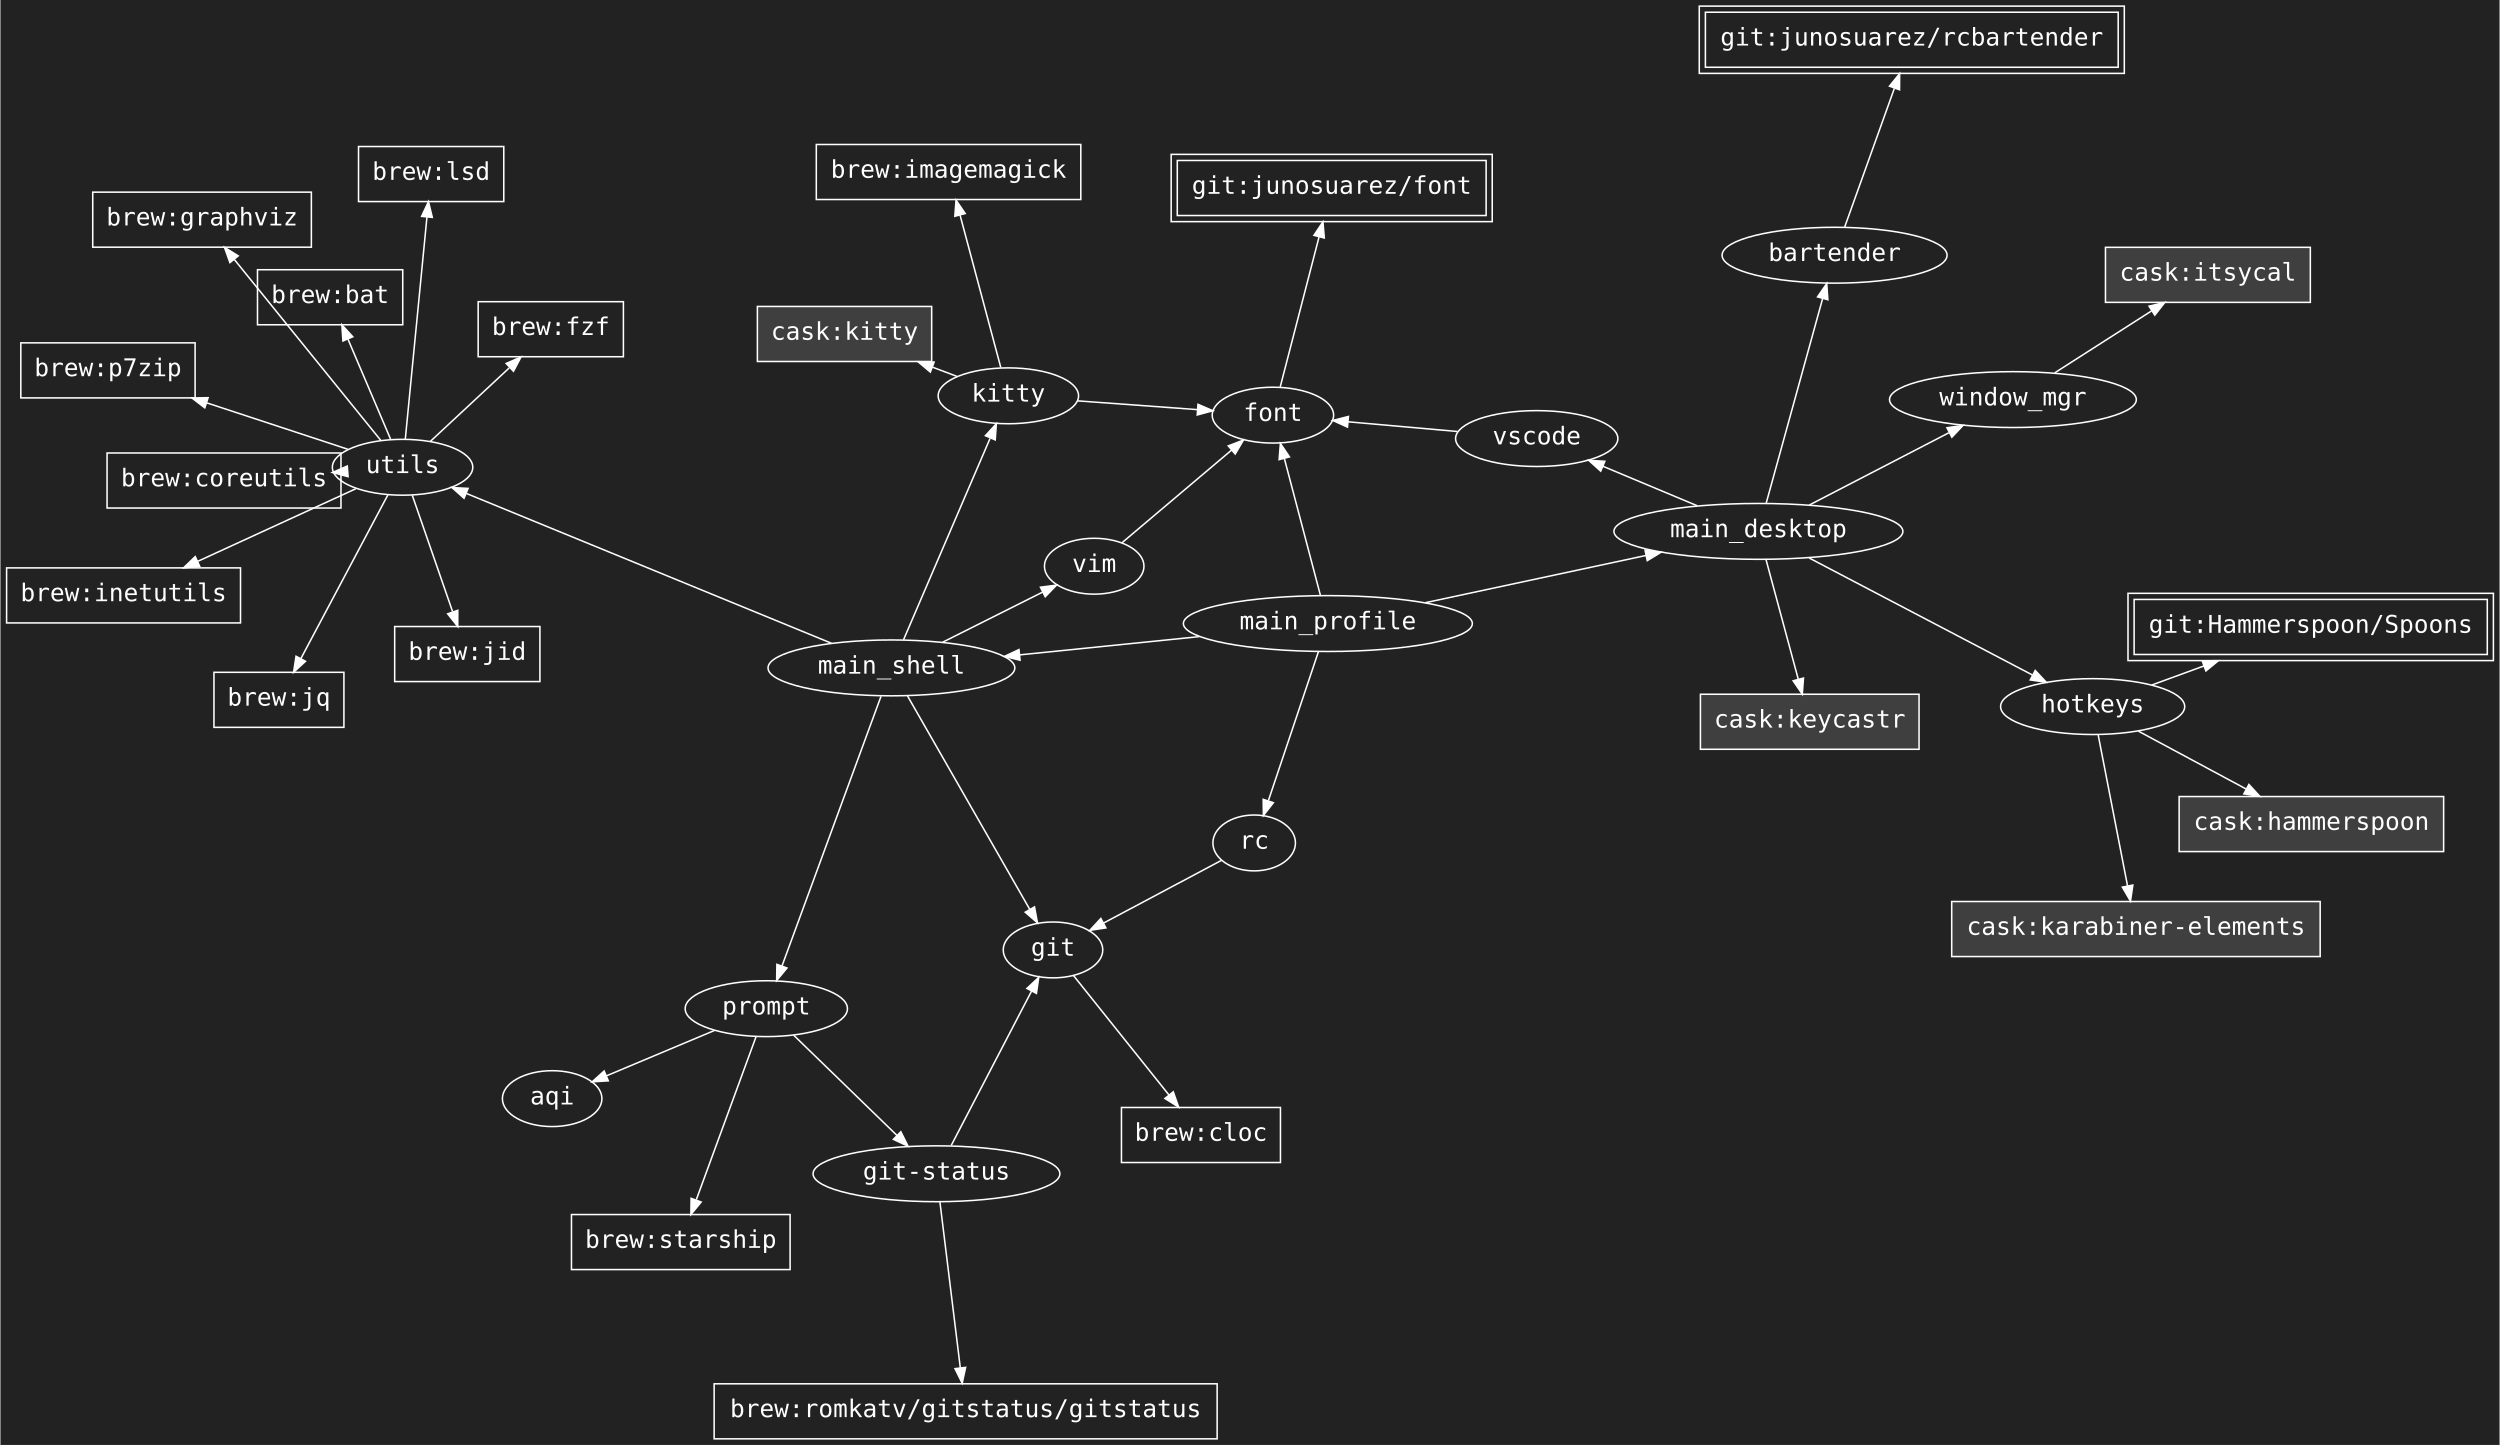
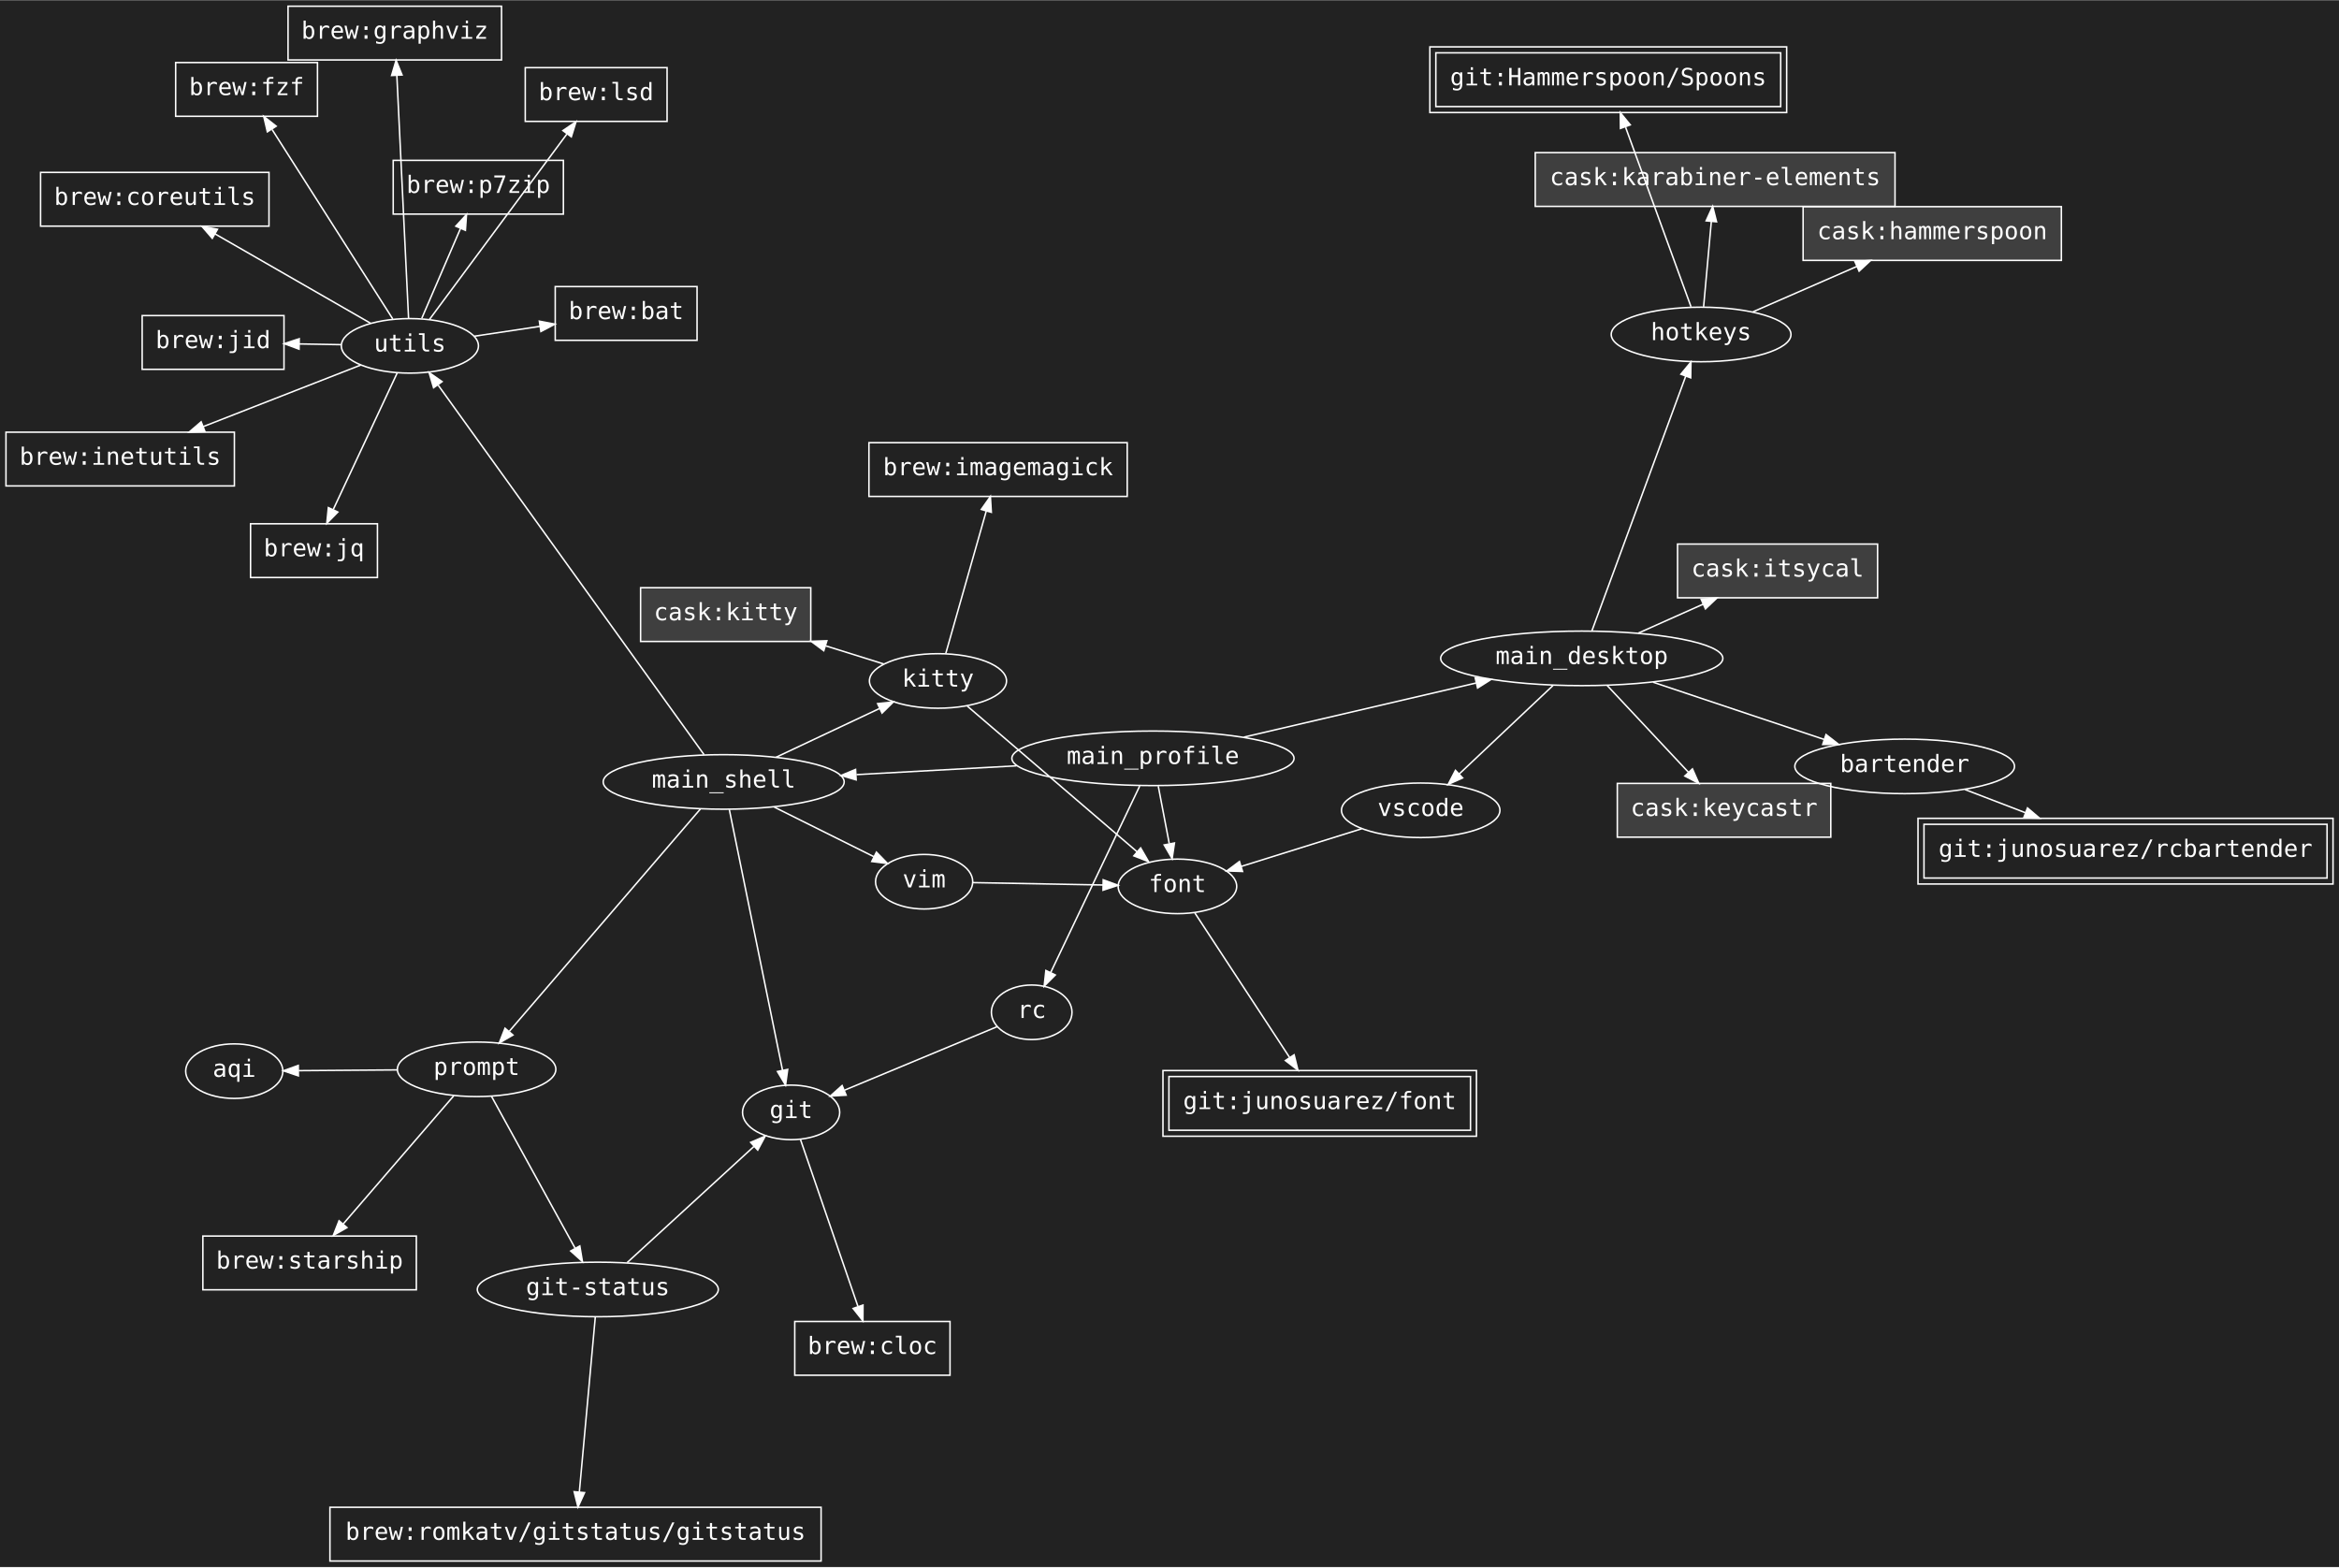
- <svg xmlns="http://www.w3.org/2000/svg" width="1635pt" height="945pt" viewBox="0.00 0.00 1634.56 945.11">
-   <g id="graph0" class="graph" transform="scale(1 1) rotate(0) translate(4 941.11)">
-     <polygon fill="#222222" stroke="none" points="-4,4 -4,-941.11 1630.56,-941.11 1630.56,4 -4,4" />
+ <svg xmlns="http://www.w3.org/2000/svg" width="1567pt" height="1050pt" viewBox="0.00 0.00 1566.78 1049.53">
+   <g id="graph0" class="graph" transform="scale(1 1) rotate(0) translate(4 1045.53)">
+     <polygon fill="#222222" stroke="none" points="-4,4 -4,-1045.53 1562.78,-1045.53 1562.78,4 -4,4" />
    <g id="node1" class="node">
-       <ellipse fill="none" stroke="white" cx="864.21" cy="-533.26" rx="94.51" ry="18.27" />
-       <text text-anchor="middle" x="864.21" y="-529.46" font-family="monospace" font-size="16.00" fill="white">main_profile</text>
+       <ellipse fill="none" stroke="white" cx="768.3" cy="-537.72" rx="94.51" ry="18.27" />
+       <text text-anchor="middle" x="768.3" y="-533.92" font-family="monospace" font-size="16.00" fill="white">main_profile</text>
    </g>
    <g id="node2" class="node">
-       <ellipse fill="none" stroke="white" cx="828.27" cy="-669.57" rx="39.7" ry="18.27" />
-       <text text-anchor="middle" x="828.27" y="-665.77" font-family="monospace" font-size="16.00" fill="white">font</text>
+       <ellipse fill="none" stroke="white" cx="784.7" cy="-451.93" rx="39.7" ry="18.27" />
+       <text text-anchor="middle" x="784.7" y="-448.13" font-family="monospace" font-size="16.00" fill="white">font</text>
    </g>
    <g id="edge1" class="edge">
-       <path fill="none" stroke="white" d="M859.36,-551.64C853.31,-574.61 842.88,-614.16 835.79,-641.07" />
-       <polygon fill="white" stroke="white" points="832.32,-640.48 833.16,-651.05 839.09,-642.27 832.32,-640.48" />
+       <path fill="none" stroke="white" d="M771.86,-519.11C774.01,-507.86 776.79,-493.3 779.22,-480.62" />
+       <polygon fill="white" stroke="white" points="782.71,-480.99 781.15,-470.51 775.83,-479.68 782.71,-480.99" />
    </g>
    <g id="node3" class="node">
-       <ellipse fill="none" stroke="white" cx="816.01" cy="-389.76" rx="27" ry="18.27" />
-       <text text-anchor="middle" x="816.01" y="-385.96" font-family="monospace" font-size="16.00" fill="white">rc</text>
+       <ellipse fill="none" stroke="white" cx="687.08" cy="-367.58" rx="27" ry="18.27" />
+       <text text-anchor="middle" x="687.08" y="-363.78" font-family="monospace" font-size="16.00" fill="white">rc</text>
    </g>
    <g id="edge2" class="edge">
-       <path fill="none" stroke="white" d="M858.01,-514.79C849.72,-490.12 834.96,-446.18 825.33,-417.51" />
-       <polygon fill="white" stroke="white" points="828.54,-416.07 822.04,-407.7 821.9,-418.3 828.54,-416.07" />
+       <path fill="none" stroke="white" d="M759.45,-519.19C745.02,-488.96 716.37,-428.92 699.77,-394.16" />
+       <polygon fill="white" stroke="white" points="702.9,-392.58 695.43,-385.07 696.58,-395.6 702.9,-392.58" />
    </g>
    <g id="node4" class="node">
-       <ellipse fill="none" stroke="white" cx="578.75" cy="-504.26" rx="80.72" ry="18.27" />
-       <text text-anchor="middle" x="578.75" y="-500.46" font-family="monospace" font-size="16.00" fill="white">main_shell</text>
+       <ellipse fill="none" stroke="white" cx="480.76" cy="-521.89" rx="80.72" ry="18.27" />
+       <text text-anchor="middle" x="480.76" y="-518.09" font-family="monospace" font-size="16.00" fill="white">main_shell</text>
    </g>
    <g id="edge3" class="edge">
-       <path fill="none" stroke="white" d="M780.11,-524.72C743.13,-520.96 699.79,-516.56 662.82,-512.8" />
-       <polygon fill="white" stroke="white" points="662.87,-509.29 652.57,-511.76 662.16,-516.25 662.87,-509.29" />
+       <path fill="none" stroke="white" d="M676.92,-532.69C642.65,-530.8 603.77,-528.66 569.71,-526.79" />
+       <polygon fill="white" stroke="white" points="569.49,-523.27 559.31,-526.21 569.1,-530.26 569.49,-523.27" />
    </g>
    <g id="node5" class="node">
-       <ellipse fill="none" stroke="white" cx="1145.82" cy="-593.54" rx="94.51" ry="18.27" />
-       <text text-anchor="middle" x="1145.82" y="-589.74" font-family="monospace" font-size="16.00" fill="white">main_desktop</text>
+       <ellipse fill="none" stroke="white" cx="1055.55" cy="-604.67" rx="94.51" ry="18.27" />
+       <text text-anchor="middle" x="1055.55" y="-600.87" font-family="monospace" font-size="16.00" fill="white">main_desktop</text>
    </g>
    <g id="edge4" class="edge">
-       <path fill="none" stroke="white" d="M928.11,-546.94C970.96,-556.11 1027.51,-568.22 1072.23,-577.79" />
-       <polygon fill="white" stroke="white" points="1071.66,-581.25 1082.17,-579.92 1073.12,-574.4 1071.66,-581.25" />
+       <path fill="none" stroke="white" d="M829.22,-551.92C874.73,-562.52 937.04,-577.05 984.77,-588.17" />
+       <polygon fill="white" stroke="white" points="984.18,-591.63 994.72,-590.49 985.77,-584.81 984.18,-591.63" />
    </g>
    <g id="node6" class="node">
-       <polygon fill="none" stroke="white" points="967.72,-836.14 765.72,-836.14 765.72,-800.14 967.72,-800.14 967.72,-836.14" />
-       <polygon fill="none" stroke="white" points="971.72,-840.14 761.72,-840.14 761.72,-796.14 971.72,-796.14 971.72,-840.14" />
-       <text text-anchor="middle" x="866.72" y="-814.34" font-family="monospace" font-size="16.00" fill="white">git:junosuarez/font</text>
+       <polygon fill="none" stroke="white" points="981.01,-324.55 779.01,-324.55 779.01,-288.55 981.01,-288.55 981.01,-324.55" />
+       <polygon fill="none" stroke="white" points="985.01,-328.55 775.01,-328.55 775.01,-284.55 985.01,-284.55 985.01,-328.55" />
+       <text text-anchor="middle" x="880.01" y="-302.75" font-family="monospace" font-size="16.00" fill="white">git:junosuarez/font</text>
    </g>
    <g id="edge5" class="edge">
-       <path fill="none" stroke="white" d="M833.06,-688.09C839.4,-712.58 850.68,-756.14 858.42,-786.04" />
-       <polygon fill="white" stroke="white" points="855.1,-787.19 860.99,-796 861.88,-785.44 855.1,-787.19" />
+       <path fill="none" stroke="white" d="M796.39,-434.11C812.15,-410.06 840.48,-366.85 859.75,-337.45" />
+       <polygon fill="white" stroke="white" points="862.86,-339.09 865.42,-328.81 857.01,-335.25 862.86,-339.09" />
    </g>
    <g id="node7" class="node">
-       <ellipse fill="none" stroke="white" cx="684.43" cy="-319.78" rx="32.55" ry="18.27" />
-       <text text-anchor="middle" x="684.43" y="-315.98" font-family="monospace" font-size="16.00" fill="white">git</text>
+       <ellipse fill="none" stroke="white" cx="525.93" cy="-300.53" rx="32.55" ry="18.27" />
+       <text text-anchor="middle" x="525.93" y="-296.73" font-family="monospace" font-size="16.00" fill="white">git</text>
    </g>
    <g id="edge6" class="edge">
-       <path fill="none" stroke="white" d="M794.58,-378.36C773.66,-367.23 741.53,-350.15 717.37,-337.29" />
-       <polygon fill="white" stroke="white" points="719.01,-334.2 708.53,-332.59 715.72,-340.38 719.01,-334.2" />
+       <path fill="none" stroke="white" d="M664,-357.97C637.29,-346.86 593.02,-328.44 561.82,-315.46" />
+       <polygon fill="white" stroke="white" points="562.77,-312.06 552.19,-311.45 560.08,-318.52 562.77,-312.06" />
    </g>
    <g id="edge7" class="edge">
-       <path fill="none" stroke="white" d="M589.27,-485.89C608.04,-453.13 647.37,-384.47 669.13,-346.48" />
-       <polygon fill="white" stroke="white" points="672.33,-347.94 674.26,-337.52 666.26,-344.46 672.33,-347.94" />
+       <path fill="none" stroke="white" d="M484.53,-503.4C492.44,-464.64 510.8,-374.71 520.18,-328.71" />
+       <polygon fill="white" stroke="white" points="523.63,-329.31 522.2,-318.81 516.77,-327.91 523.63,-329.31" />
    </g>
    <g id="node8" class="node">
-       <ellipse fill="none" stroke="white" cx="655.23" cy="-682.22" rx="45.92" ry="18.27" />
-       <text text-anchor="middle" x="655.23" y="-678.42" font-family="monospace" font-size="16.00" fill="white">kitty</text>
+       <ellipse fill="none" stroke="white" cx="624.3" cy="-589.54" rx="45.92" ry="18.27" />
+       <text text-anchor="middle" x="624.3" y="-585.74" font-family="monospace" font-size="16.00" fill="white">kitty</text>
    </g>
    <g id="edge8" class="edge">
-       <path fill="none" stroke="white" d="M586.65,-522.63C600.08,-553.89 627.45,-617.57 643.25,-654.34" />
-       <polygon fill="white" stroke="white" points="640.21,-656.14 647.38,-663.95 646.64,-653.38 640.21,-656.14" />
+       <path fill="none" stroke="white" d="M515.87,-538.44C536.84,-548.32 563.51,-560.89 585.15,-571.09" />
+       <polygon fill="white" stroke="white" points="583.86,-574.35 594.39,-575.45 586.84,-568.02 583.86,-574.35" />
    </g>
    <g id="node9" class="node">
-       <ellipse fill="none" stroke="white" cx="496.91" cy="-281.36" rx="53.07" ry="18.27" />
-       <text text-anchor="middle" x="496.91" y="-277.56" font-family="monospace" font-size="16.00" fill="white">prompt</text>
+       <ellipse fill="none" stroke="white" cx="315.26" cy="-329.39" rx="53.07" ry="18.27" />
+       <text text-anchor="middle" x="315.26" y="-325.59" font-family="monospace" font-size="16.00" fill="white">prompt</text>
    </g>
    <g id="edge9" class="edge">
-       <path fill="none" stroke="white" d="M571.92,-485.64C557.53,-446.45 524.06,-355.29 507.12,-309.16" />
-       <polygon fill="white" stroke="white" points="510.41,-307.95 503.67,-299.77 503.83,-310.36 510.41,-307.95" />
+       <path fill="none" stroke="white" d="M465.19,-503.78C435.59,-469.35 371.14,-394.39 337.19,-354.9" />
+       <polygon fill="white" stroke="white" points="339.6,-352.34 330.43,-347.04 334.29,-356.9 339.6,-352.34" />
    </g>
    <g id="node10" class="node">
-       <ellipse fill="none" stroke="white" cx="711.38" cy="-570.76" rx="32.55" ry="18.27" />
-       <text text-anchor="middle" x="711.38" y="-566.96" font-family="monospace" font-size="16.00" fill="white">vim</text>
+       <ellipse fill="none" stroke="white" cx="615.03" cy="-455.05" rx="32.55" ry="18.27" />
+       <text text-anchor="middle" x="615.03" y="-451.25" font-family="monospace" font-size="16.00" fill="white">vim</text>
    </g>
    <g id="edge10" class="edge">
-       <path fill="none" stroke="white" d="M612.22,-521.04C632.23,-531.07 657.57,-543.78 677.63,-553.84" />
-       <polygon fill="white" stroke="white" points="676.21,-557.04 686.72,-558.4 679.34,-550.79 676.21,-557.04" />
+       <path fill="none" stroke="white" d="M514.64,-505.02C535.03,-494.88 560.89,-482 581.26,-471.86" />
+       <polygon fill="white" stroke="white" points="583.08,-474.86 590.48,-467.27 579.96,-468.6 583.08,-474.86" />
    </g>
    <g id="node11" class="node">
-       <ellipse fill="none" stroke="white" cx="258.99" cy="-635.48" rx="45.92" ry="18.27" />
-       <text text-anchor="middle" x="258.99" y="-631.68" font-family="monospace" font-size="16.00" fill="white">utils</text>
+       <ellipse fill="none" stroke="white" cx="270.57" cy="-814.01" rx="45.92" ry="18.27" />
+       <text text-anchor="middle" x="270.57" y="-810.21" font-family="monospace" font-size="16.00" fill="white">utils</text>
    </g>
    <g id="edge11" class="edge">
-       <path fill="none" stroke="white" d="M539.54,-520.35C478.91,-545.23 362.93,-592.82 300.78,-618.33" />
-       <polygon fill="white" stroke="white" points="299.2,-615.19 291.28,-622.23 301.86,-621.67 299.2,-615.19" />
+       <path fill="none" stroke="white" d="M467.61,-540.16C431.62,-590.18 331.4,-729.48 289.43,-787.8" />
+       <polygon fill="white" stroke="white" points="286.44,-785.96 283.44,-796.12 292.13,-790.05 286.44,-785.96" />
    </g>
    <g id="node12" class="node">
-       <ellipse fill="none" stroke="white" cx="1312.29" cy="-679.75" rx="80.72" ry="18.27" />
-       <text text-anchor="middle" x="1312.29" y="-675.95" font-family="monospace" font-size="16.00" fill="white">window_mgr</text>
+       <ellipse fill="none" stroke="white" cx="1135.48" cy="-821.64" rx="60.21" ry="18.27" />
+       <text text-anchor="middle" x="1135.48" y="-817.84" font-family="monospace" font-size="16.00" fill="white">hotkeys</text>
    </g>
    <g id="edge12" class="edge">
-       <path fill="none" stroke="white" d="M1179.1,-610.78C1205.36,-624.38 1242.14,-643.42 1270.4,-658.06" />
-       <polygon fill="white" stroke="white" points="1269.14,-661.35 1279.63,-662.84 1272.36,-655.13 1269.14,-661.35" />
+       <path fill="none" stroke="white" d="M1062.36,-623.17C1076.4,-661.28 1108.62,-748.73 1125.21,-793.75" />
+       <polygon fill="white" stroke="white" points="1121.94,-795.02 1128.69,-803.19 1128.51,-792.6 1121.94,-795.02" />
    </g>
    <g id="node13" class="node">
-       <ellipse fill="none" stroke="white" cx="1364.44" cy="-478.95" rx="60.21" ry="18.27" />
-       <text text-anchor="middle" x="1364.44" y="-475.15" font-family="monospace" font-size="16.00" fill="white">hotkeys</text>
+       <ellipse fill="none" stroke="white" cx="1271.84" cy="-532.31" rx="73.58" ry="18.27" />
+       <text text-anchor="middle" x="1271.84" y="-528.51" font-family="monospace" font-size="16.00" fill="white">bartender</text>
    </g>
    <g id="edge13" class="edge">
-       <path fill="none" stroke="white" d="M1179.02,-576.14C1218.22,-555.59 1283.35,-521.45 1325.06,-499.59" />
-       <polygon fill="white" stroke="white" points="1326.87,-502.59 1334.1,-494.85 1323.62,-496.39 1326.87,-502.59" />
+       <path fill="none" stroke="white" d="M1103.28,-588.7C1137.17,-577.36 1182.71,-562.13 1217.91,-550.35" />
+       <polygon fill="white" stroke="white" points="1219.17,-553.62 1227.54,-547.13 1216.95,-546.98 1219.17,-553.62" />
    </g>
    <g id="node14" class="node">
-       <ellipse fill="none" stroke="white" cx="1195.64" cy="-774.18" rx="73.58" ry="18.27" />
-       <text text-anchor="middle" x="1195.64" y="-770.38" font-family="monospace" font-size="16.00" fill="white">bartender</text>
+       <ellipse fill="none" stroke="white" cx="947.66" cy="-502.89" rx="53.07" ry="18.27" />
+       <text text-anchor="middle" x="947.66" y="-499.09" font-family="monospace" font-size="16.00" fill="white">vscode</text>
    </g>
    <g id="edge14" class="edge">
-       <path fill="none" stroke="white" d="M1150.96,-612.19C1159.71,-643.92 1177.54,-708.56 1187.83,-745.88" />
-       <polygon fill="white" stroke="white" points="1184.49,-746.92 1190.52,-755.63 1191.24,-745.06 1184.49,-746.92" />
+       <path fill="none" stroke="white" d="M1036.26,-586.47C1018.71,-569.92 992.67,-545.35 973.36,-527.13" />
+       <polygon fill="white" stroke="white" points="975.74,-524.57 966.06,-520.25 970.94,-529.66 975.74,-524.57" />
    </g>
    <g id="node15" class="node">
-       <ellipse fill="none" stroke="white" cx="1000.82" cy="-654.26" rx="53.07" ry="18.27" />
-       <text text-anchor="middle" x="1000.82" y="-650.46" font-family="monospace" font-size="16.00" fill="white">vscode</text>
+       <polygon fill="#ffffff" fill-opacity="0.133" stroke="white" points="1222.35,-520.9 1079.35,-520.9 1079.35,-484.9 1222.35,-484.9 1222.35,-520.9" />
+       <text text-anchor="middle" x="1150.85" y="-499.1" font-family="monospace" font-size="16.00" fill="white">cask:keycastr</text>
    </g>
    <g id="edge15" class="edge">
-       <path fill="none" stroke="white" d="M1105.81,-610.29C1086.65,-618.32 1063.67,-627.94 1044.1,-636.14" />
-       <polygon fill="white" stroke="white" points="1042.67,-632.94 1034.8,-640.03 1045.38,-639.4 1042.67,-632.94" />
+       <path fill="none" stroke="white" d="M1072.59,-586.47C1087.76,-570.27 1110.13,-546.39 1127.07,-528.3" />
+       <polygon fill="white" stroke="white" points="1129.68,-530.63 1133.96,-520.94 1124.57,-525.85 1129.68,-530.63" />
    </g>
    <g id="node16" class="node">
-       <polygon fill="#ffffff" fill-opacity="0.133" stroke="white" points="1250.89,-487.02 1107.89,-487.02 1107.89,-451.02 1250.89,-451.02 1250.89,-487.02" />
-       <text text-anchor="middle" x="1179.39" y="-465.22" font-family="monospace" font-size="16.00" fill="white">cask:keycastr</text>
+       <polygon fill="#ffffff" fill-opacity="0.133" stroke="white" points="1253.7,-681.24 1119.7,-681.24 1119.7,-645.24 1253.7,-645.24 1253.7,-681.24" />
+       <text text-anchor="middle" x="1186.7" y="-659.44" font-family="monospace" font-size="16.00" fill="white">cask:itsycal</text>
    </g>
    <g id="edge16" class="edge">
-       <path fill="none" stroke="white" d="M1150.77,-575.17C1156.33,-554.54 1165.42,-520.84 1171.86,-496.95" />
-       <polygon fill="white" stroke="white" points="1175.3,-497.63 1174.52,-487.06 1168.54,-495.81 1175.3,-497.63" />
+       <path fill="none" stroke="white" d="M1093.48,-621.61C1107.01,-627.65 1122.46,-634.55 1136.84,-640.97" />
+       <polygon fill="white" stroke="white" points="1135.54,-644.23 1146.1,-645.11 1138.4,-637.83 1135.54,-644.23" />
    </g>
    <g id="node17" class="node">
-       <polygon fill="none" stroke="white" points="833.2,-216.73 729.2,-216.73 729.2,-180.73 833.2,-180.73 833.2,-216.73" />
-       <text text-anchor="middle" x="781.2" y="-194.93" font-family="monospace" font-size="16.00" fill="white">brew:cloc</text>
+       <polygon fill="none" stroke="white" points="632.37,-160.46 528.37,-160.46 528.37,-124.46 632.37,-124.46 632.37,-160.46" />
+       <text text-anchor="middle" x="580.37" y="-138.66" font-family="monospace" font-size="16.00" fill="white">brew:cloc</text>
    </g>
    <g id="edge17" class="edge">
-       <path fill="none" stroke="white" d="M697.89,-302.94C714.05,-282.72 741.36,-248.57 760.28,-224.9" />
-       <polygon fill="white" stroke="white" points="763.09,-227 766.6,-217 757.62,-222.63 763.09,-227" />
+       <path fill="none" stroke="white" d="M532.18,-282.39C541.6,-255.03 559.54,-202.94 570.67,-170.62" />
+       <polygon fill="white" stroke="white" points="574.08,-171.46 574.03,-160.87 567.46,-169.19 574.08,-171.46" />
    </g>
    <g id="edge18" class="edge">
-       <path fill="none" stroke="white" d="M700.69,-678.9C724.7,-677.14 754.2,-674.99 778.78,-673.19" />
-       <polygon fill="white" stroke="white" points="779.27,-676.66 788.99,-672.45 778.76,-669.68 779.27,-676.66" />
+       <path fill="none" stroke="white" d="M643.96,-572.67C672.5,-548.19 725.48,-502.74 757.66,-475.13" />
+       <polygon fill="white" stroke="white" points="760.06,-477.68 765.37,-468.51 755.5,-472.37 760.06,-477.68" />
    </g>
    <g id="node18" class="node">
-       <polygon fill="none" stroke="white" points="702.61,-846.61 529.61,-846.61 529.61,-810.61 702.61,-810.61 702.61,-846.61" />
-       <text text-anchor="middle" x="616.11" y="-824.81" font-family="monospace" font-size="16.00" fill="white">brew:imagemagick</text>
+       <polygon fill="none" stroke="white" points="751.06,-749.15 578.06,-749.15 578.06,-713.15 751.06,-713.15 751.06,-749.15" />
+       <text text-anchor="middle" x="664.56" y="-727.35" font-family="monospace" font-size="16.00" fill="white">brew:imagemagick</text>
    </g>
    <g id="edge19" class="edge">
-       <path fill="none" stroke="white" d="M650.27,-700.76C643.54,-725.95 631.45,-771.2 623.6,-800.55" />
-       <polygon fill="white" stroke="white" points="620.22,-799.65 621.02,-810.22 626.98,-801.46 620.22,-799.65" />
+       <path fill="none" stroke="white" d="M629.56,-608.06C636.47,-632.36 648.66,-675.24 656.67,-703.43" />
+       <polygon fill="white" stroke="white" points="653.32,-704.42 659.42,-713.08 660.05,-702.51 653.32,-704.42" />
    </g>
    <g id="node19" class="node">
-       <polygon fill="#ffffff" fill-opacity="0.133" stroke="white" points="605.07,-740.67 491.07,-740.67 491.07,-704.67 605.07,-704.67 605.07,-740.67" />
-       <text text-anchor="middle" x="548.07" y="-718.87" font-family="monospace" font-size="16.00" fill="white">cask:kitty</text>
+       <polygon fill="#ffffff" fill-opacity="0.133" stroke="white" points="539.1,-651.99 425.1,-651.99 425.1,-615.99 539.1,-615.99 539.1,-651.99" />
+       <text text-anchor="middle" x="482.1" y="-630.19" font-family="monospace" font-size="16.00" fill="white">cask:kitty</text>
    </g>
    <g id="edge20" class="edge">
-       <path fill="none" stroke="white" d="M621.62,-694.91C616.55,-696.82 611.21,-698.83 605.81,-700.87" />
-       <polygon fill="white" stroke="white" points="604.2,-697.74 596.08,-704.54 606.67,-704.29 604.2,-697.74" />
+       <path fill="none" stroke="white" d="M588.05,-600.87C576.13,-604.6 562.48,-608.87 549.02,-613.07" />
+       <polygon fill="white" stroke="white" points="547.79,-609.79 539.29,-616.11 549.88,-616.47 547.79,-609.79" />
    </g>
    <g id="node20" class="node">
-       <ellipse fill="none" stroke="white" cx="608.21" cy="-173.38" rx="80.72" ry="18.27" />
-       <text text-anchor="middle" x="608.21" y="-169.58" font-family="monospace" font-size="16.00" fill="white">git-status</text>
+       <ellipse fill="none" stroke="white" cx="396.44" cy="-181.91" rx="80.72" ry="18.27" />
+       <text text-anchor="middle" x="396.44" y="-178.11" font-family="monospace" font-size="16.00" fill="white">git-status</text>
    </g>
    <g id="edge21" class="edge">
-       <path fill="none" stroke="white" d="M514.8,-264.01C533.07,-246.28 561.65,-218.56 582.38,-198.44" />
-       <polygon fill="white" stroke="white" points="584.89,-200.88 589.63,-191.4 580.02,-195.86 584.89,-200.88" />
+       <path fill="none" stroke="white" d="M325.21,-311.31C339.2,-285.91 364.78,-239.43 381.17,-209.64" />
+       <polygon fill="white" stroke="white" points="384.39,-211.05 386.15,-200.61 378.26,-207.68 384.39,-211.05" />
    </g>
    <g id="node21" class="node">
-       <ellipse fill="none" stroke="white" cx="356.84" cy="-222.52" rx="32.55" ry="18.27" />
-       <text text-anchor="middle" x="356.84" y="-218.72" font-family="monospace" font-size="16.00" fill="white">aqi</text>
+       <ellipse fill="none" stroke="white" cx="152.92" cy="-328.15" rx="32.55" ry="18.27" />
+       <text text-anchor="middle" x="152.92" y="-324.35" font-family="monospace" font-size="16.00" fill="white">aqi</text>
    </g>
    <g id="edge22" class="edge">
-       <path fill="none" stroke="white" d="M463.01,-267.12C441.66,-258.15 414.15,-246.59 392.48,-237.49" />
-       <polygon fill="white" stroke="white" points="393.56,-234.15 382.98,-233.5 390.85,-240.6 393.56,-234.15" />
+       <path fill="none" stroke="white" d="M262.1,-328.99C240.69,-328.82 216.3,-328.63 196.02,-328.48" />
+       <polygon fill="white" stroke="white" points="195.85,-324.98 185.82,-328.4 195.79,-331.98 195.85,-324.98" />
    </g>
    <g id="node22" class="node">
-       <polygon fill="none" stroke="white" points="512.47,-146.71 369.47,-146.71 369.47,-110.71 512.47,-110.71 512.47,-146.71" />
-       <text text-anchor="middle" x="440.97" y="-124.91" font-family="monospace" font-size="16.00" fill="white">brew:starship</text>
+       <polygon fill="none" stroke="white" points="274.89,-217.69 131.89,-217.69 131.89,-181.69 274.89,-181.69 274.89,-217.69" />
+       <text text-anchor="middle" x="203.39" y="-195.89" font-family="monospace" font-size="16.00" fill="white">brew:starship</text>
    </g>
    <g id="edge23" class="edge">
-       <path fill="none" stroke="white" d="M490.17,-262.95C480.45,-236.44 462.46,-187.34 451.13,-156.44" />
-       <polygon fill="white" stroke="white" points="454.29,-154.9 447.57,-146.72 447.72,-157.31 454.29,-154.9" />
+       <path fill="none" stroke="white" d="M299.94,-311.63C280.82,-289.47 247.98,-251.39 225.97,-225.88" />
+       <polygon fill="white" stroke="white" points="228.42,-223.36 219.24,-218.08 223.12,-227.94 228.42,-223.36" />
    </g>
    <g id="edge24" class="edge">
-       <path fill="none" stroke="white" d="M729.64,-586.2C748.86,-602.45 779.31,-628.18 801.29,-646.77" />
-       <polygon fill="white" stroke="white" points="799.07,-649.48 808.97,-653.26 803.59,-644.13 799.07,-649.48" />
+       <path fill="none" stroke="white" d="M647.74,-454.45C672.44,-454 706.77,-453.37 734.87,-452.85" />
+       <polygon fill="white" stroke="white" points="734.98,-456.35 744.92,-452.66 734.86,-449.35 734.98,-456.35" />
    </g>
    <g id="node23" class="node">
-       <polygon fill="none" stroke="white" points="218.71,-644.82 65.71,-644.82 65.71,-608.82 218.71,-608.82 218.71,-644.82" />
-       <text text-anchor="middle" x="142.21" y="-623.02" font-family="monospace" font-size="16.00" fill="white">brew:coreutils</text>
+       <polygon fill="none" stroke="white" points="176.18,-930.21 23.18,-930.21 23.18,-894.21 176.18,-894.21 176.18,-930.21" />
+       <text text-anchor="middle" x="99.68" y="-908.41" font-family="monospace" font-size="16.00" fill="white">brew:coreutils</text>
    </g>
    <g id="edge25" class="edge">
-       <path fill="none" stroke="white" d="M213.51,-632.1C213.44,-632.1 213.38,-632.09 213.31,-632.09" />
-       <polygon fill="white" stroke="white" points="223.35,-629.33 213.12,-632.08 222.83,-636.31 223.35,-629.33" />
+       <path fill="none" stroke="white" d="M244.24,-829.14C216.43,-845.12 172.22,-870.52 140.01,-889.03" />
+       <polygon fill="white" stroke="white" points="138.19,-886.04 131.27,-894.06 141.68,-892.11 138.19,-886.04" />
    </g>
    <g id="node24" class="node">
-       <polygon fill="none" stroke="white" points="153,-569.67 0,-569.67 0,-533.67 153,-533.67 153,-569.67" />
-       <text text-anchor="middle" x="76.5" y="-547.87" font-family="monospace" font-size="16.00" fill="white">brew:inetutils</text>
+       <polygon fill="none" stroke="white" points="153,-756.18 0,-756.18 0,-720.18 153,-720.18 153,-756.18" />
+       <text text-anchor="middle" x="76.5" y="-734.38" font-family="monospace" font-size="16.00" fill="white">brew:inetutils</text>
    </g>
    <g id="edge26" class="edge">
-       <path fill="none" stroke="white" d="M228.44,-621.45C200.28,-608.51 157.99,-589.09 125.17,-574.02" />
-       <polygon fill="white" stroke="white" points="126.3,-570.69 115.75,-569.69 123.38,-577.05 126.3,-570.69" />
+       <path fill="none" stroke="white" d="M237.65,-801.15C208.78,-789.87 166.22,-773.24 132.09,-759.9" />
+       <polygon fill="white" stroke="white" points="133.29,-756.61 122.7,-756.23 130.74,-763.13 133.29,-756.61" />
    </g>
    <g id="node25" class="node">
-       <polygon fill="none" stroke="white" points="348.83,-531.31 253.83,-531.31 253.83,-495.31 348.83,-495.31 348.83,-531.31" />
-       <text text-anchor="middle" x="301.33" y="-509.51" font-family="monospace" font-size="16.00" fill="white">brew:jid</text>
+       <polygon fill="none" stroke="white" points="186.23,-834.29 91.23,-834.29 91.23,-798.29 186.23,-798.29 186.23,-834.29" />
+       <text text-anchor="middle" x="138.73" y="-812.49" font-family="monospace" font-size="16.00" fill="white">brew:jid</text>
    </g>
    <g id="edge27" class="edge">
-       <path fill="none" stroke="white" d="M265.33,-617.19C272.32,-597.01 283.65,-564.31 291.74,-540.99" />
-       <polygon fill="white" stroke="white" points="295.12,-541.92 295.09,-531.33 288.5,-539.63 295.12,-541.92" />
+       <path fill="none" stroke="white" d="M224.46,-814.81C215.4,-814.97 205.8,-815.13 196.43,-815.3" />
+       <polygon fill="white" stroke="white" points="196.31,-811.8 186.38,-815.47 196.44,-818.8 196.31,-811.8" />
    </g>
    <g id="node26" class="node">
-       <polygon fill="none" stroke="white" points="220.63,-501.37 135.63,-501.37 135.63,-465.37 220.63,-465.37 220.63,-501.37" />
-       <text text-anchor="middle" x="178.13" y="-479.57" font-family="monospace" font-size="16.00" fill="white">brew:jq</text>
+       <polygon fill="none" stroke="white" points="248.83,-694.83 163.83,-694.83 163.83,-658.83 248.83,-658.83 248.83,-694.83" />
+       <text text-anchor="middle" x="206.33" y="-673.03" font-family="monospace" font-size="16.00" fill="white">brew:jq</text>
    </g>
    <g id="edge28" class="edge">
-       <path fill="none" stroke="white" d="M249.4,-617.43C235.29,-590.9 208.87,-541.19 192.46,-510.32" />
-       <polygon fill="white" stroke="white" points="195.5,-508.58 187.71,-501.4 189.32,-511.87 195.5,-508.58" />
+       <path fill="none" stroke="white" d="M262.04,-795.8C251.09,-772.43 232.01,-731.67 219.27,-704.47" />
+       <polygon fill="white" stroke="white" points="222.3,-702.69 214.89,-695.12 215.96,-705.66 222.3,-702.69" />
    </g>
    <g id="node27" class="node">
-       <polygon fill="none" stroke="white" points="325.19,-845.27 230.19,-845.27 230.19,-809.27 325.19,-809.27 325.19,-845.27" />
-       <text text-anchor="middle" x="277.69" y="-823.47" font-family="monospace" font-size="16.00" fill="white">brew:lsd</text>
+       <polygon fill="none" stroke="white" points="442.84,-1000.38 347.84,-1000.38 347.84,-964.38 442.84,-964.38 442.84,-1000.38" />
+       <text text-anchor="middle" x="395.34" y="-978.58" font-family="monospace" font-size="16.00" fill="white">brew:lsd</text>
    </g>
    <g id="edge29" class="edge">
-       <path fill="none" stroke="white" d="M260.78,-653.87C264.06,-687.53 271.06,-759.27 274.94,-799.11" />
-       <polygon fill="white" stroke="white" points="271.47,-799.6 275.93,-809.22 278.44,-798.92 271.47,-799.6" />
+       <path fill="none" stroke="white" d="M283.69,-831.71C305.66,-861.37 350.03,-921.24 375.73,-955.92" />
+       <polygon fill="white" stroke="white" points="373.07,-958.21 381.84,-964.16 378.69,-954.04 373.07,-958.21" />
    </g>
    <g id="node28" class="node">
-       <polygon fill="none" stroke="white" points="123.3,-716.86 9.3,-716.86 9.3,-680.86 123.3,-680.86 123.3,-716.86" />
-       <text text-anchor="middle" x="66.3" y="-695.06" font-family="monospace" font-size="16.00" fill="white">brew:p7zip</text>
+       <polygon fill="none" stroke="white" points="373.39,-938.27 259.39,-938.27 259.39,-902.27 373.39,-902.27 373.39,-938.27" />
+       <text text-anchor="middle" x="316.39" y="-916.47" font-family="monospace" font-size="16.00" fill="white">brew:p7zip</text>
    </g>
    <g id="edge30" class="edge">
-       <path fill="none" stroke="white" d="M223.2,-647.25C197.37,-655.75 161.78,-667.46 131.02,-677.57" />
-       <polygon fill="white" stroke="white" points="129.63,-674.35 121.22,-680.8 131.81,-681 129.63,-674.35" />
+       <path fill="none" stroke="white" d="M278.55,-832.52C285.71,-849.13 296.32,-873.73 304.48,-892.67" />
+       <polygon fill="white" stroke="white" points="301.33,-894.18 308.5,-901.98 307.75,-891.41 301.33,-894.18" />
    </g>
    <g id="node29" class="node">
-       <polygon fill="none" stroke="white" points="199.34,-815.43 56.34,-815.43 56.34,-779.43 199.34,-779.43 199.34,-815.43" />
-       <text text-anchor="middle" x="127.84" y="-793.63" font-family="monospace" font-size="16.00" fill="white">brew:graphviz</text>
+       <polygon fill="none" stroke="white" points="331.95,-1041.53 188.95,-1041.53 188.95,-1005.53 331.95,-1005.53 331.95,-1041.53" />
+       <text text-anchor="middle" x="260.45" y="-1019.73" font-family="monospace" font-size="16.00" fill="white">brew:graphviz</text>
    </g>
    <g id="edge31" class="edge">
-       <path fill="none" stroke="white" d="M244.7,-653.12C221.57,-681.69 175.79,-738.22 148.91,-771.42" />
-       <polygon fill="white" stroke="white" points="146.08,-769.35 142.51,-779.32 151.52,-773.75 146.08,-769.35" />
+       <path fill="none" stroke="white" d="M269.67,-832.61C267.9,-869.35 263.93,-951.48 261.83,-995.07" />
+       <polygon fill="white" stroke="white" points="258.32,-995.12 261.33,-1005.28 265.31,-995.46 258.32,-995.12" />
    </g>
    <g id="node30" class="node">
-       <polygon fill="none" stroke="white" points="259.1,-764.69 164.1,-764.69 164.1,-728.69 259.1,-728.69 259.1,-764.69" />
-       <text text-anchor="middle" x="211.6" y="-742.89" font-family="monospace" font-size="16.00" fill="white">brew:bat</text>
+       <polygon fill="none" stroke="white" points="462.92,-853.72 367.92,-853.72 367.92,-817.72 462.92,-817.72 462.92,-853.72" />
+       <text text-anchor="middle" x="415.42" y="-831.92" font-family="monospace" font-size="16.00" fill="white">brew:bat</text>
    </g>
    <g id="edge32" class="edge">
-       <path fill="none" stroke="white" d="M251.16,-653.84C243.57,-671.65 231.96,-698.91 223.27,-719.29" />
-       <polygon fill="white" stroke="white" points="219.98,-718.09 219.28,-728.67 226.42,-720.84 219.98,-718.09" />
+       <path fill="none" stroke="white" d="M313.64,-820.47C327.46,-822.54 343,-824.87 357.69,-827.07" />
+       <polygon fill="white" stroke="white" points="357.29,-830.55 367.7,-828.57 358.33,-823.62 357.29,-830.55" />
    </g>
    <g id="node31" class="node">
-       <polygon fill="none" stroke="white" points="403.44,-743.78 308.44,-743.78 308.44,-707.78 403.44,-707.78 403.44,-743.78" />
-       <text text-anchor="middle" x="355.94" y="-721.98" font-family="monospace" font-size="16.00" fill="white">brew:fzf</text>
+       <polygon fill="none" stroke="white" points="208.66,-1003.79 113.66,-1003.79 113.66,-967.79 208.66,-967.79 208.66,-1003.79" />
+       <text text-anchor="middle" x="161.16" y="-981.99" font-family="monospace" font-size="16.00" fill="white">brew:fzf</text>
    </g>
    <g id="edge33" class="edge">
-       <path fill="none" stroke="white" d="M277.22,-652.46C291.74,-665.99 312.29,-685.12 328.74,-700.45" />
-       <polygon fill="white" stroke="white" points="326.75,-703.38 336.45,-707.63 331.52,-698.26 326.75,-703.38" />
+       <path fill="none" stroke="white" d="M259.07,-832.07C239.78,-862.35 200.81,-923.53 178.29,-958.89" />
+       <polygon fill="white" stroke="white" points="175.09,-957.4 172.67,-967.71 181,-961.16 175.09,-957.4" />
    </g>
    <g id="node32" class="node">
-       <polygon fill="#ffffff" fill-opacity="0.133" stroke="white" points="1506.82,-779.34 1372.82,-779.34 1372.82,-743.34 1506.82,-743.34 1506.82,-779.34" />
-       <text text-anchor="middle" x="1439.82" y="-757.54" font-family="monospace" font-size="16.00" fill="white">cask:itsycal</text>
+       <polygon fill="#ffffff" fill-opacity="0.133" stroke="white" points="1265.38,-943.45 1024.38,-943.45 1024.38,-907.45 1265.38,-907.45 1265.38,-943.45" />
+       <text text-anchor="middle" x="1144.88" y="-921.65" font-family="monospace" font-size="16.00" fill="white">cask:karabiner-elements</text>
    </g>
    <g id="edge34" class="edge">
-       <path fill="none" stroke="white" d="M1339.65,-697.26C1358.14,-709.08 1382.77,-724.84 1402.98,-737.77" />
-       <polygon fill="white" stroke="white" points="1401.31,-740.86 1411.62,-743.3 1405.09,-734.97 1401.31,-740.86" />
+       <path fill="none" stroke="white" d="M1137.16,-840.2C1138.6,-856.09 1140.7,-879.22 1142.34,-897.38" />
+       <polygon fill="white" stroke="white" points="1138.86,-897.76 1143.25,-907.4 1145.83,-897.12 1138.86,-897.76" />
    </g>
    <g id="node33" class="node">
-       <polygon fill="#ffffff" fill-opacity="0.133" stroke="white" points="1513.25,-351.45 1272.25,-351.45 1272.25,-315.45 1513.25,-315.45 1513.25,-351.45" />
-       <text text-anchor="middle" x="1392.75" y="-329.65" font-family="monospace" font-size="16.00" fill="white">cask:karabiner-elements</text>
+       <polygon fill="#ffffff" fill-opacity="0.133" stroke="white" points="1376.81,-907.26 1203.81,-907.26 1203.81,-871.26 1376.81,-871.26 1376.81,-907.26" />
+       <text text-anchor="middle" x="1290.31" y="-885.46" font-family="monospace" font-size="16.00" fill="white">cask:hammerspoon</text>
    </g>
    <g id="edge35" class="edge">
-       <path fill="none" stroke="white" d="M1368.03,-460.52C1372.88,-435.59 1381.57,-390.9 1387.25,-361.71" />
-       <polygon fill="white" stroke="white" points="1390.72,-362.21 1389.19,-351.73 1383.85,-360.87 1390.72,-362.21" />
+       <path fill="none" stroke="white" d="M1170.23,-836.82C1190.76,-845.79 1217.11,-857.29 1239.9,-867.25" />
+       <polygon fill="white" stroke="white" points="1238.53,-870.46 1249.09,-871.26 1241.33,-864.05 1238.53,-870.46" />
    </g>
    <g id="node34" class="node">
-       <polygon fill="#ffffff" fill-opacity="0.133" stroke="white" points="1594.01,-420.11 1421.01,-420.11 1421.01,-384.11 1594.01,-384.11 1594.01,-420.11" />
-       <text text-anchor="middle" x="1507.51" y="-398.31" font-family="monospace" font-size="16.00" fill="white">cask:hammerspoon</text>
+       <polygon fill="none" stroke="white" points="1188.8,-1010.3 957.8,-1010.3 957.8,-974.3 1188.8,-974.3 1188.8,-1010.3" />
+       <polygon fill="none" stroke="white" points="1192.8,-1014.3 953.8,-1014.3 953.8,-970.3 1192.8,-970.3 1192.8,-1014.3" />
+       <text text-anchor="middle" x="1073.3" y="-988.5" font-family="monospace" font-size="16.00" fill="white">git:Hammerspoon/Spoons</text>
    </g>
    <g id="edge36" class="edge">
-       <path fill="none" stroke="white" d="M1394.43,-462.84C1414.81,-451.89 1442.08,-437.25 1464.73,-425.08" />
-       <polygon fill="white" stroke="white" points="1466.65,-428.03 1473.8,-420.21 1463.33,-421.86 1466.65,-428.03" />
+       <path fill="none" stroke="white" d="M1128.71,-840.23C1118.2,-869.09 1097.82,-925.02 1084.92,-960.41" />
+       <polygon fill="white" stroke="white" points="1081.47,-959.66 1081.34,-970.25 1088.05,-962.05 1081.47,-959.66" />
    </g>
    <g id="node35" class="node">
-       <polygon fill="none" stroke="white" points="1622.56,-549.03 1391.56,-549.03 1391.56,-513.03 1622.56,-513.03 1622.56,-549.03" />
-       <polygon fill="none" stroke="white" points="1626.56,-553.03 1387.56,-553.03 1387.56,-509.03 1626.56,-509.03 1626.56,-553.03" />
-       <text text-anchor="middle" x="1507.06" y="-527.23" font-family="monospace" font-size="16.00" fill="white">git:Hammerspoon/Spoons</text>
+       <polygon fill="none" stroke="white" points="1554.78,-493.51 1284.78,-493.51 1284.78,-457.51 1554.78,-457.51 1554.78,-493.51" />
+       <polygon fill="none" stroke="white" points="1558.78,-497.51 1280.78,-497.51 1280.78,-453.51 1558.78,-453.51 1558.78,-497.51" />
+       <text text-anchor="middle" x="1419.78" y="-471.71" font-family="monospace" font-size="16.00" fill="white">git:junosuarez/rcbartender</text>
    </g>
    <g id="edge37" class="edge">
-       <path fill="none" stroke="white" d="M1403.04,-493.04C1413.65,-496.92 1425.49,-501.24 1437.28,-505.55" />
-       <polygon fill="white" stroke="white" points="1436.1,-508.85 1446.7,-508.99 1438.51,-502.27 1436.1,-508.85" />
+       <path fill="none" stroke="white" d="M1312.26,-516.79C1324.78,-511.99 1338.91,-506.56 1352.72,-501.26" />
+       <polygon fill="white" stroke="white" points="1354.13,-504.47 1362.21,-497.61 1351.62,-497.93 1354.13,-504.47" />
+     </g>
+     <g id="edge38" class="edge">
+       <path fill="none" stroke="white" d="M908.21,-490.55C883.77,-482.91 852.36,-473.09 827.34,-465.27" />
+       <polygon fill="white" stroke="white" points="828.33,-461.91 817.75,-462.27 826.24,-468.59 828.33,-461.91" />
+     </g>
+     <g id="edge39" class="edge">
+       <path fill="none" stroke="white" d="M416.11,-199.92C438.84,-220.74 476.28,-255.04 501.02,-277.71" />
+       <polygon fill="white" stroke="white" points="498.84,-280.45 508.58,-284.63 503.57,-275.29 498.84,-280.45" />
    </g>
    <g id="node36" class="node">
-       <polygon fill="none" stroke="white" points="1381.14,-933.11 1111.14,-933.11 1111.14,-897.11 1381.14,-897.11 1381.14,-933.11" />
-       <polygon fill="none" stroke="white" points="1385.14,-937.11 1107.14,-937.11 1107.14,-893.11 1385.14,-893.11 1385.14,-937.11" />
-       <text text-anchor="middle" x="1246.14" y="-911.31" font-family="monospace" font-size="16.00" fill="white">git:junosuarez/rcbartender</text>
-     </g>
-     <g id="edge38" class="edge">
-       <path fill="none" stroke="white" d="M1202.24,-792.61C1210.48,-815.6 1224.7,-855.29 1234.72,-883.25" />
-       <polygon fill="white" stroke="white" points="1231.54,-884.74 1238.2,-892.97 1238.13,-882.38 1231.54,-884.74" />
-     </g>
-     <g id="edge39" class="edge">
-       <path fill="none" stroke="white" d="M949.05,-658.86C926.32,-660.87 899.77,-663.23 877.36,-665.22" />
-       <polygon fill="white" stroke="white" points="877.04,-661.73 867.39,-666.1 877.66,-668.71 877.04,-661.73" />
+       <polygon fill="none" stroke="white" points="546.01,-36 217.01,-36 217.01,0 546.01,0 546.01,-36" />
+       <text text-anchor="middle" x="381.51" y="-14.2" font-family="monospace" font-size="16.00" fill="white">brew:romkatv/gitstatus/gitstatus</text>
    </g>
    <g id="edge40" class="edge">
-       <path fill="none" stroke="white" d="M617.86,-191.92C631.17,-217.47 655.21,-263.66 670.47,-292.97" />
-       <polygon fill="white" stroke="white" points="667.37,-294.59 675.09,-301.84 673.58,-291.36 667.37,-294.59" />
-     </g>
-     <g id="node37" class="node">
-       <polygon fill="none" stroke="white" points="791.79,-36 462.79,-36 462.79,0 791.79,0 791.79,-36" />
-       <text text-anchor="middle" x="627.29" y="-14.2" font-family="monospace" font-size="16.00" fill="white">brew:romkatv/gitstatus/gitstatus</text>
-     </g>
-     <g id="edge41" class="edge">
-       <path fill="none" stroke="white" d="M610.47,-154.94C613.77,-128.08 619.93,-77.93 623.81,-46.35" />
-       <polygon fill="white" stroke="white" points="627.28,-46.76 625.03,-36.41 620.33,-45.91 627.28,-46.76" />
+       <path fill="none" stroke="white" d="M394.76,-163.42C392.16,-134.87 387.14,-79.82 384.08,-46.25" />
+       <polygon fill="white" stroke="white" points="387.56,-45.81 383.17,-36.17 380.59,-46.44 387.56,-45.81" />
    </g>
  </g>
</svg>
